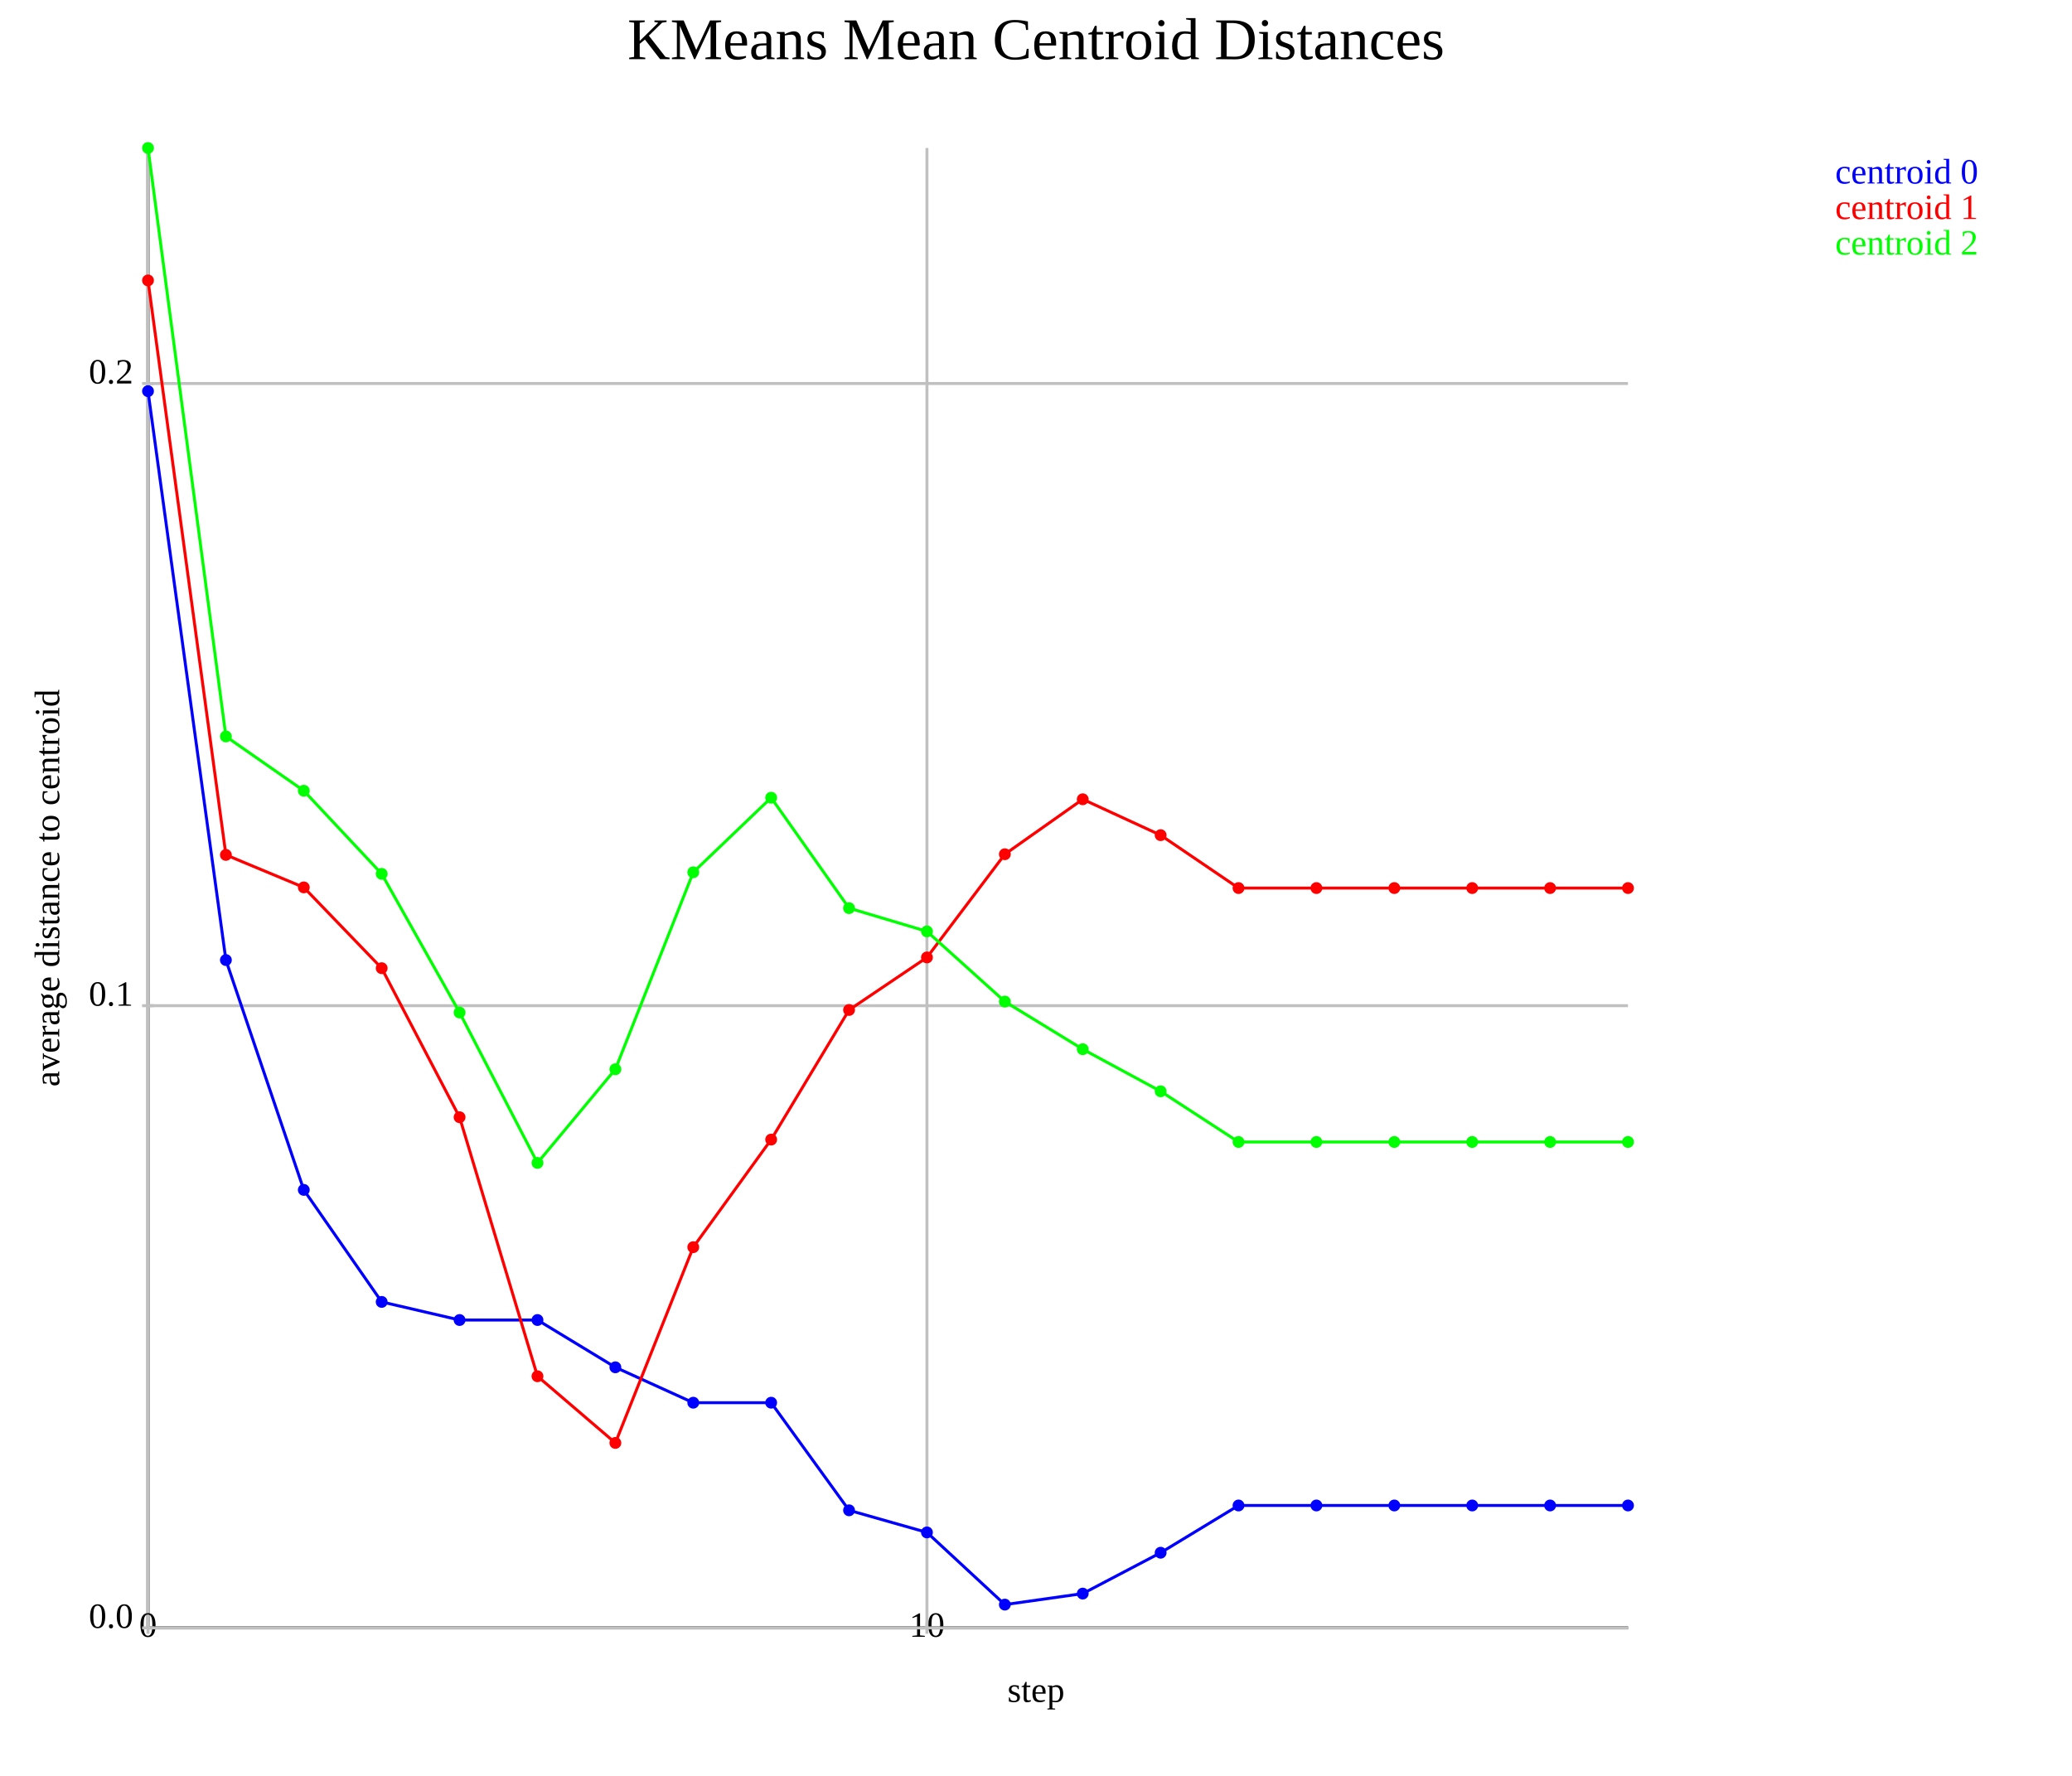
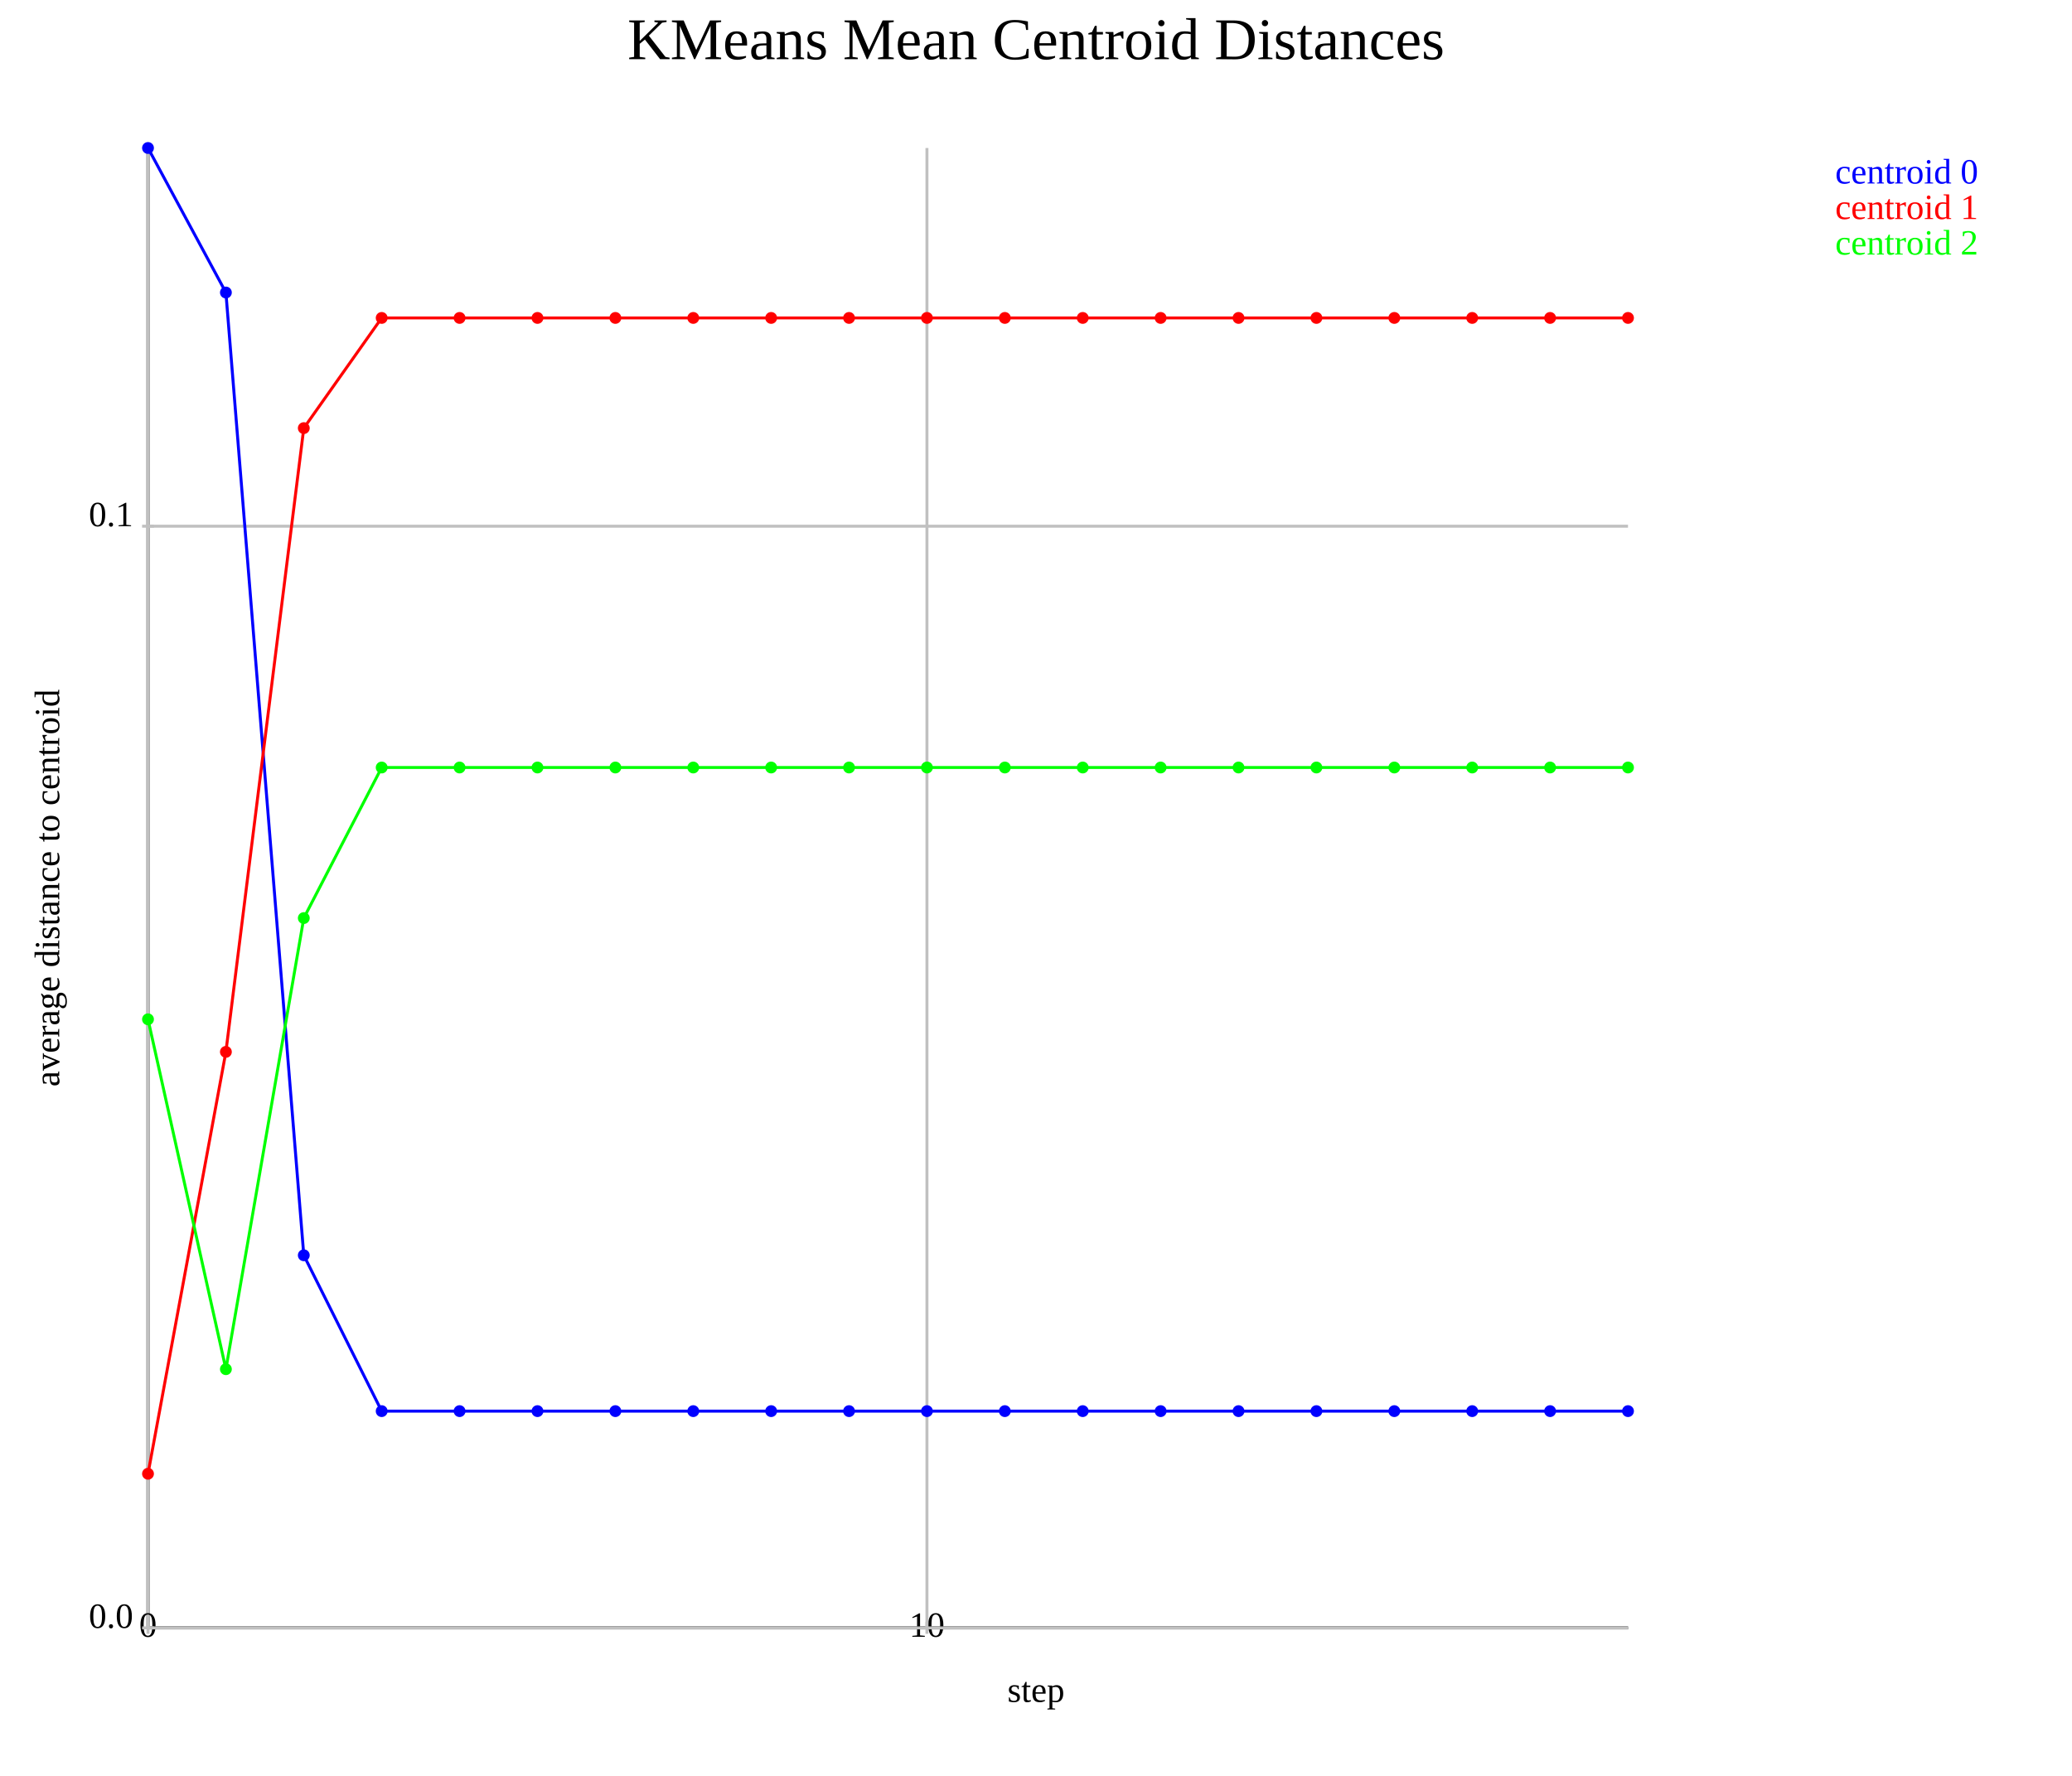
<svg xmlns="http://www.w3.org/2000/svg" version="1.1" width="700.0" height="600.0">
  <line x1="50.0" y1="550.0" x2="550.0" y2="550.0" stroke="rgb(0,0,0)" stroke-width="1" />
  <line x1="50.0" y1="550.0" x2="50.0" y2="50.0" stroke="rgb(0,0,0)" stroke-width="1" />
  <line x1="50.0" y1="550.0" x2="50.0" y2="50.0" stroke="rgb(192,192,192)" stroke-width="1" />
  <text text-anchor="middle" alignment-baseline="hanging" x="50.0" y="553.0" fill="rgb(0,0,0)" font-size="12.0">0</text>
  <line x1="50.0" y1="548.0" x2="50.0" y2="552.0" stroke="rgb(192,192,192)" stroke-width="1" />
  <line x1="313.158" y1="550.0" x2="313.158" y2="50.0" stroke="rgb(192,192,192)" stroke-width="1" />
  <text text-anchor="middle" alignment-baseline="hanging" x="313.158" y="553.0" fill="rgb(0,0,0)" font-size="12.0">10</text>
  <line x1="313.158" y1="548.0" x2="313.158" y2="552.0" stroke="rgb(192,192,192)" stroke-width="1" />
  <line x1="50.0" y1="550.0" x2="550.0" y2="550.0" stroke="rgb(192,192,192)" stroke-width="1" />
  <text text-anchor="end" alignment-baseline="middle" x="45.0" y="550.0" font-size="12.0">0.0</text>
  <line x1="48.0" y1="550.0" x2="52.0" y2="550.0" stroke="rgb(192,192,192)" stroke-width="1" />
-   <line x1="50.0" y1="339.785" x2="550.0" y2="339.785" stroke="rgb(192,192,192)" stroke-width="1" />
-   <text text-anchor="end" alignment-baseline="middle" x="45.0" y="339.785" font-size="12.0">0.1</text>
-   <line x1="48.0" y1="339.785" x2="52.0" y2="339.785" stroke="rgb(192,192,192)" stroke-width="1" />
-   <line x1="50.0" y1="129.569" x2="550.0" y2="129.569" stroke="rgb(192,192,192)" stroke-width="1" />
-   <text text-anchor="end" alignment-baseline="middle" x="45.0" y="129.569" font-size="12.0">0.2</text>
-   <line x1="48.0" y1="129.569" x2="52.0" y2="129.569" stroke="rgb(192,192,192)" stroke-width="1" />
-   <polyline points="50.0,132.161 76.316,324.364 102.632,402.015 128.947,439.864 155.263,445.982 181.579,445.982 207.895,461.961 234.211,473.918 260.526,473.918 286.842,510.273 313.158,517.745 339.474,542.133 365.789,538.412 392.105,524.606 418.421,508.639 444.737,508.639 471.053,508.639 497.368,508.639 523.684,508.639 550.0,508.639" fill="none" stroke="rgb(0,0,255)" stroke-width="1" />
-   <circle cx="50.0" cy="132.161" r="2" fill="rgb(0,0,255)" />
-   <circle cx="76.316" cy="324.364" r="2" fill="rgb(0,0,255)" />
-   <circle cx="102.632" cy="402.015" r="2" fill="rgb(0,0,255)" />
-   <circle cx="128.947" cy="439.864" r="2" fill="rgb(0,0,255)" />
-   <circle cx="155.263" cy="445.982" r="2" fill="rgb(0,0,255)" />
-   <circle cx="181.579" cy="445.982" r="2" fill="rgb(0,0,255)" />
-   <circle cx="207.895" cy="461.961" r="2" fill="rgb(0,0,255)" />
-   <circle cx="234.211" cy="473.918" r="2" fill="rgb(0,0,255)" />
-   <circle cx="260.526" cy="473.918" r="2" fill="rgb(0,0,255)" />
-   <circle cx="286.842" cy="510.273" r="2" fill="rgb(0,0,255)" />
-   <circle cx="313.158" cy="517.745" r="2" fill="rgb(0,0,255)" />
-   <circle cx="339.474" cy="542.133" r="2" fill="rgb(0,0,255)" />
-   <circle cx="365.789" cy="538.412" r="2" fill="rgb(0,0,255)" />
-   <circle cx="392.105" cy="524.606" r="2" fill="rgb(0,0,255)" />
-   <circle cx="418.421" cy="508.639" r="2" fill="rgb(0,0,255)" />
-   <circle cx="444.737" cy="508.639" r="2" fill="rgb(0,0,255)" />
-   <circle cx="471.053" cy="508.639" r="2" fill="rgb(0,0,255)" />
-   <circle cx="497.368" cy="508.639" r="2" fill="rgb(0,0,255)" />
-   <circle cx="523.684" cy="508.639" r="2" fill="rgb(0,0,255)" />
-   <circle cx="550.0" cy="508.639" r="2" fill="rgb(0,0,255)" />
-   <polyline points="50.0,94.745 76.316,288.837 102.632,299.809 128.947,327.114 155.263,377.467 181.579,464.979 207.895,487.508 234.211,421.369 260.526,385.02 286.842,341.225 313.158,323.476 339.474,288.611 365.789,270.041 392.105,282.17 418.421,300.042 444.737,300.042 471.053,300.042 497.368,300.042 523.684,300.042 550.0,300.042" fill="none" stroke="rgb(255,0,0)" stroke-width="1" />
-   <circle cx="50.0" cy="94.745" r="2" fill="rgb(255,0,0)" />
-   <circle cx="76.316" cy="288.837" r="2" fill="rgb(255,0,0)" />
-   <circle cx="102.632" cy="299.809" r="2" fill="rgb(255,0,0)" />
-   <circle cx="128.947" cy="327.114" r="2" fill="rgb(255,0,0)" />
-   <circle cx="155.263" cy="377.467" r="2" fill="rgb(255,0,0)" />
-   <circle cx="181.579" cy="464.979" r="2" fill="rgb(255,0,0)" />
-   <circle cx="207.895" cy="487.508" r="2" fill="rgb(255,0,0)" />
-   <circle cx="234.211" cy="421.369" r="2" fill="rgb(255,0,0)" />
-   <circle cx="260.526" cy="385.02" r="2" fill="rgb(255,0,0)" />
-   <circle cx="286.842" cy="341.225" r="2" fill="rgb(255,0,0)" />
-   <circle cx="313.158" cy="323.476" r="2" fill="rgb(255,0,0)" />
-   <circle cx="339.474" cy="288.611" r="2" fill="rgb(255,0,0)" />
-   <circle cx="365.789" cy="270.041" r="2" fill="rgb(255,0,0)" />
-   <circle cx="392.105" cy="282.17" r="2" fill="rgb(255,0,0)" />
-   <circle cx="418.421" cy="300.042" r="2" fill="rgb(255,0,0)" />
-   <circle cx="444.737" cy="300.042" r="2" fill="rgb(255,0,0)" />
-   <circle cx="471.053" cy="300.042" r="2" fill="rgb(255,0,0)" />
-   <circle cx="497.368" cy="300.042" r="2" fill="rgb(255,0,0)" />
-   <circle cx="523.684" cy="300.042" r="2" fill="rgb(255,0,0)" />
-   <circle cx="550.0" cy="300.042" r="2" fill="rgb(255,0,0)" />
-   <polyline points="50.0,50.0 76.316,248.814 102.632,267.155 128.947,295.237 155.263,342.092 181.579,392.898 207.895,361.254 234.211,294.707 260.526,269.511 286.842,306.825 313.158,314.682 339.474,338.39 365.789,354.482 392.105,368.706 418.421,385.827 444.737,385.827 471.053,385.827 497.368,385.827 523.684,385.827 550.0,385.827" fill="none" stroke="rgb(0,255,0)" stroke-width="1" />
-   <circle cx="50.0" cy="50.0" r="2" fill="rgb(0,255,0)" />
-   <circle cx="76.316" cy="248.814" r="2" fill="rgb(0,255,0)" />
-   <circle cx="102.632" cy="267.155" r="2" fill="rgb(0,255,0)" />
-   <circle cx="128.947" cy="295.237" r="2" fill="rgb(0,255,0)" />
-   <circle cx="155.263" cy="342.092" r="2" fill="rgb(0,255,0)" />
-   <circle cx="181.579" cy="392.898" r="2" fill="rgb(0,255,0)" />
-   <circle cx="207.895" cy="361.254" r="2" fill="rgb(0,255,0)" />
-   <circle cx="234.211" cy="294.707" r="2" fill="rgb(0,255,0)" />
-   <circle cx="260.526" cy="269.511" r="2" fill="rgb(0,255,0)" />
-   <circle cx="286.842" cy="306.825" r="2" fill="rgb(0,255,0)" />
-   <circle cx="313.158" cy="314.682" r="2" fill="rgb(0,255,0)" />
-   <circle cx="339.474" cy="338.39" r="2" fill="rgb(0,255,0)" />
-   <circle cx="365.789" cy="354.482" r="2" fill="rgb(0,255,0)" />
-   <circle cx="392.105" cy="368.706" r="2" fill="rgb(0,255,0)" />
-   <circle cx="418.421" cy="385.827" r="2" fill="rgb(0,255,0)" />
-   <circle cx="444.737" cy="385.827" r="2" fill="rgb(0,255,0)" />
-   <circle cx="471.053" cy="385.827" r="2" fill="rgb(0,255,0)" />
-   <circle cx="497.368" cy="385.827" r="2" fill="rgb(0,255,0)" />
-   <circle cx="523.684" cy="385.827" r="2" fill="rgb(0,255,0)" />
-   <circle cx="550.0" cy="385.827" r="2" fill="rgb(0,255,0)" />
+   <line x1="50.0" y1="177.786" x2="550.0" y2="177.786" stroke="rgb(192,192,192)" stroke-width="1" />
+   <text text-anchor="end" alignment-baseline="middle" x="45.0" y="177.786" font-size="12.0">0.1</text>
+   <line x1="48.0" y1="177.786" x2="52.0" y2="177.786" stroke="rgb(192,192,192)" stroke-width="1" />
+   <polyline points="50.0,50.0 76.316,98.831 102.632,424.108 128.947,476.764 155.263,476.764 181.579,476.764 207.895,476.764 234.211,476.764 260.526,476.764 286.842,476.764 313.158,476.764 339.474,476.764 365.789,476.764 392.105,476.764 418.421,476.764 444.737,476.764 471.053,476.764 497.368,476.764 523.684,476.764 550.0,476.764" fill="none" stroke="rgb(0,0,255)" stroke-width="1" />
+   <circle cx="50.0" cy="50.0" r="2" fill="rgb(0,0,255)" />
+   <circle cx="76.316" cy="98.831" r="2" fill="rgb(0,0,255)" />
+   <circle cx="102.632" cy="424.108" r="2" fill="rgb(0,0,255)" />
+   <circle cx="128.947" cy="476.764" r="2" fill="rgb(0,0,255)" />
+   <circle cx="155.263" cy="476.764" r="2" fill="rgb(0,0,255)" />
+   <circle cx="181.579" cy="476.764" r="2" fill="rgb(0,0,255)" />
+   <circle cx="207.895" cy="476.764" r="2" fill="rgb(0,0,255)" />
+   <circle cx="234.211" cy="476.764" r="2" fill="rgb(0,0,255)" />
+   <circle cx="260.526" cy="476.764" r="2" fill="rgb(0,0,255)" />
+   <circle cx="286.842" cy="476.764" r="2" fill="rgb(0,0,255)" />
+   <circle cx="313.158" cy="476.764" r="2" fill="rgb(0,0,255)" />
+   <circle cx="339.474" cy="476.764" r="2" fill="rgb(0,0,255)" />
+   <circle cx="365.789" cy="476.764" r="2" fill="rgb(0,0,255)" />
+   <circle cx="392.105" cy="476.764" r="2" fill="rgb(0,0,255)" />
+   <circle cx="418.421" cy="476.764" r="2" fill="rgb(0,0,255)" />
+   <circle cx="444.737" cy="476.764" r="2" fill="rgb(0,0,255)" />
+   <circle cx="471.053" cy="476.764" r="2" fill="rgb(0,0,255)" />
+   <circle cx="497.368" cy="476.764" r="2" fill="rgb(0,0,255)" />
+   <circle cx="523.684" cy="476.764" r="2" fill="rgb(0,0,255)" />
+   <circle cx="550.0" cy="476.764" r="2" fill="rgb(0,0,255)" />
+   <polyline points="50.0,497.923 76.316,355.392 102.632,144.645 128.947,107.416 155.263,107.416 181.579,107.416 207.895,107.416 234.211,107.416 260.526,107.416 286.842,107.416 313.158,107.416 339.474,107.416 365.789,107.416 392.105,107.416 418.421,107.416 444.737,107.416 471.053,107.416 497.368,107.416 523.684,107.416 550.0,107.416" fill="none" stroke="rgb(255,0,0)" stroke-width="1" />
+   <circle cx="50.0" cy="497.923" r="2" fill="rgb(255,0,0)" />
+   <circle cx="76.316" cy="355.392" r="2" fill="rgb(255,0,0)" />
+   <circle cx="102.632" cy="144.645" r="2" fill="rgb(255,0,0)" />
+   <circle cx="128.947" cy="107.416" r="2" fill="rgb(255,0,0)" />
+   <circle cx="155.263" cy="107.416" r="2" fill="rgb(255,0,0)" />
+   <circle cx="181.579" cy="107.416" r="2" fill="rgb(255,0,0)" />
+   <circle cx="207.895" cy="107.416" r="2" fill="rgb(255,0,0)" />
+   <circle cx="234.211" cy="107.416" r="2" fill="rgb(255,0,0)" />
+   <circle cx="260.526" cy="107.416" r="2" fill="rgb(255,0,0)" />
+   <circle cx="286.842" cy="107.416" r="2" fill="rgb(255,0,0)" />
+   <circle cx="313.158" cy="107.416" r="2" fill="rgb(255,0,0)" />
+   <circle cx="339.474" cy="107.416" r="2" fill="rgb(255,0,0)" />
+   <circle cx="365.789" cy="107.416" r="2" fill="rgb(255,0,0)" />
+   <circle cx="392.105" cy="107.416" r="2" fill="rgb(255,0,0)" />
+   <circle cx="418.421" cy="107.416" r="2" fill="rgb(255,0,0)" />
+   <circle cx="444.737" cy="107.416" r="2" fill="rgb(255,0,0)" />
+   <circle cx="471.053" cy="107.416" r="2" fill="rgb(255,0,0)" />
+   <circle cx="497.368" cy="107.416" r="2" fill="rgb(255,0,0)" />
+   <circle cx="523.684" cy="107.416" r="2" fill="rgb(255,0,0)" />
+   <circle cx="550.0" cy="107.416" r="2" fill="rgb(255,0,0)" />
+   <polyline points="50.0,344.384 76.316,462.591 102.632,310.185 128.947,259.309 155.263,259.309 181.579,259.309 207.895,259.309 234.211,259.309 260.526,259.309 286.842,259.309 313.158,259.309 339.474,259.309 365.789,259.309 392.105,259.309 418.421,259.309 444.737,259.309 471.053,259.309 497.368,259.309 523.684,259.309 550.0,259.309" fill="none" stroke="rgb(0,255,0)" stroke-width="1" />
+   <circle cx="50.0" cy="344.384" r="2" fill="rgb(0,255,0)" />
+   <circle cx="76.316" cy="462.591" r="2" fill="rgb(0,255,0)" />
+   <circle cx="102.632" cy="310.185" r="2" fill="rgb(0,255,0)" />
+   <circle cx="128.947" cy="259.309" r="2" fill="rgb(0,255,0)" />
+   <circle cx="155.263" cy="259.309" r="2" fill="rgb(0,255,0)" />
+   <circle cx="181.579" cy="259.309" r="2" fill="rgb(0,255,0)" />
+   <circle cx="207.895" cy="259.309" r="2" fill="rgb(0,255,0)" />
+   <circle cx="234.211" cy="259.309" r="2" fill="rgb(0,255,0)" />
+   <circle cx="260.526" cy="259.309" r="2" fill="rgb(0,255,0)" />
+   <circle cx="286.842" cy="259.309" r="2" fill="rgb(0,255,0)" />
+   <circle cx="313.158" cy="259.309" r="2" fill="rgb(0,255,0)" />
+   <circle cx="339.474" cy="259.309" r="2" fill="rgb(0,255,0)" />
+   <circle cx="365.789" cy="259.309" r="2" fill="rgb(0,255,0)" />
+   <circle cx="392.105" cy="259.309" r="2" fill="rgb(0,255,0)" />
+   <circle cx="418.421" cy="259.309" r="2" fill="rgb(0,255,0)" />
+   <circle cx="444.737" cy="259.309" r="2" fill="rgb(0,255,0)" />
+   <circle cx="471.053" cy="259.309" r="2" fill="rgb(0,255,0)" />
+   <circle cx="497.368" cy="259.309" r="2" fill="rgb(0,255,0)" />
+   <circle cx="523.684" cy="259.309" r="2" fill="rgb(0,255,0)" />
+   <circle cx="550.0" cy="259.309" r="2" fill="rgb(0,255,0)" />
  <text text-anchor="middle" x="350.0" y="20.0" fill="rgb(0,0,0)" font-size="20.0">KMeans Mean Centroid Distances</text>
  <text text-anchor="middle" x="350.0" y="575.0" fill="rgb(0,0,0)" font-size="12.0">step</text>
  <text text-anchor="middle" x="20.0" y="300.0" transform="rotate(-90.0 20.0 300.0)" fill="rgb(0,0,0)" font-size="12.0">average distance to centroid</text>
  <text x="620" y="62" fill="rgb(0,0,255)" font-size="12">centroid 0</text>
  <text x="620" y="74" fill="rgb(255,0,0)" font-size="12">centroid 1</text>
  <text x="620" y="86" fill="rgb(0,255,0)" font-size="12">centroid 2</text>Sorry, your browser does not support inline SVG.</svg>
